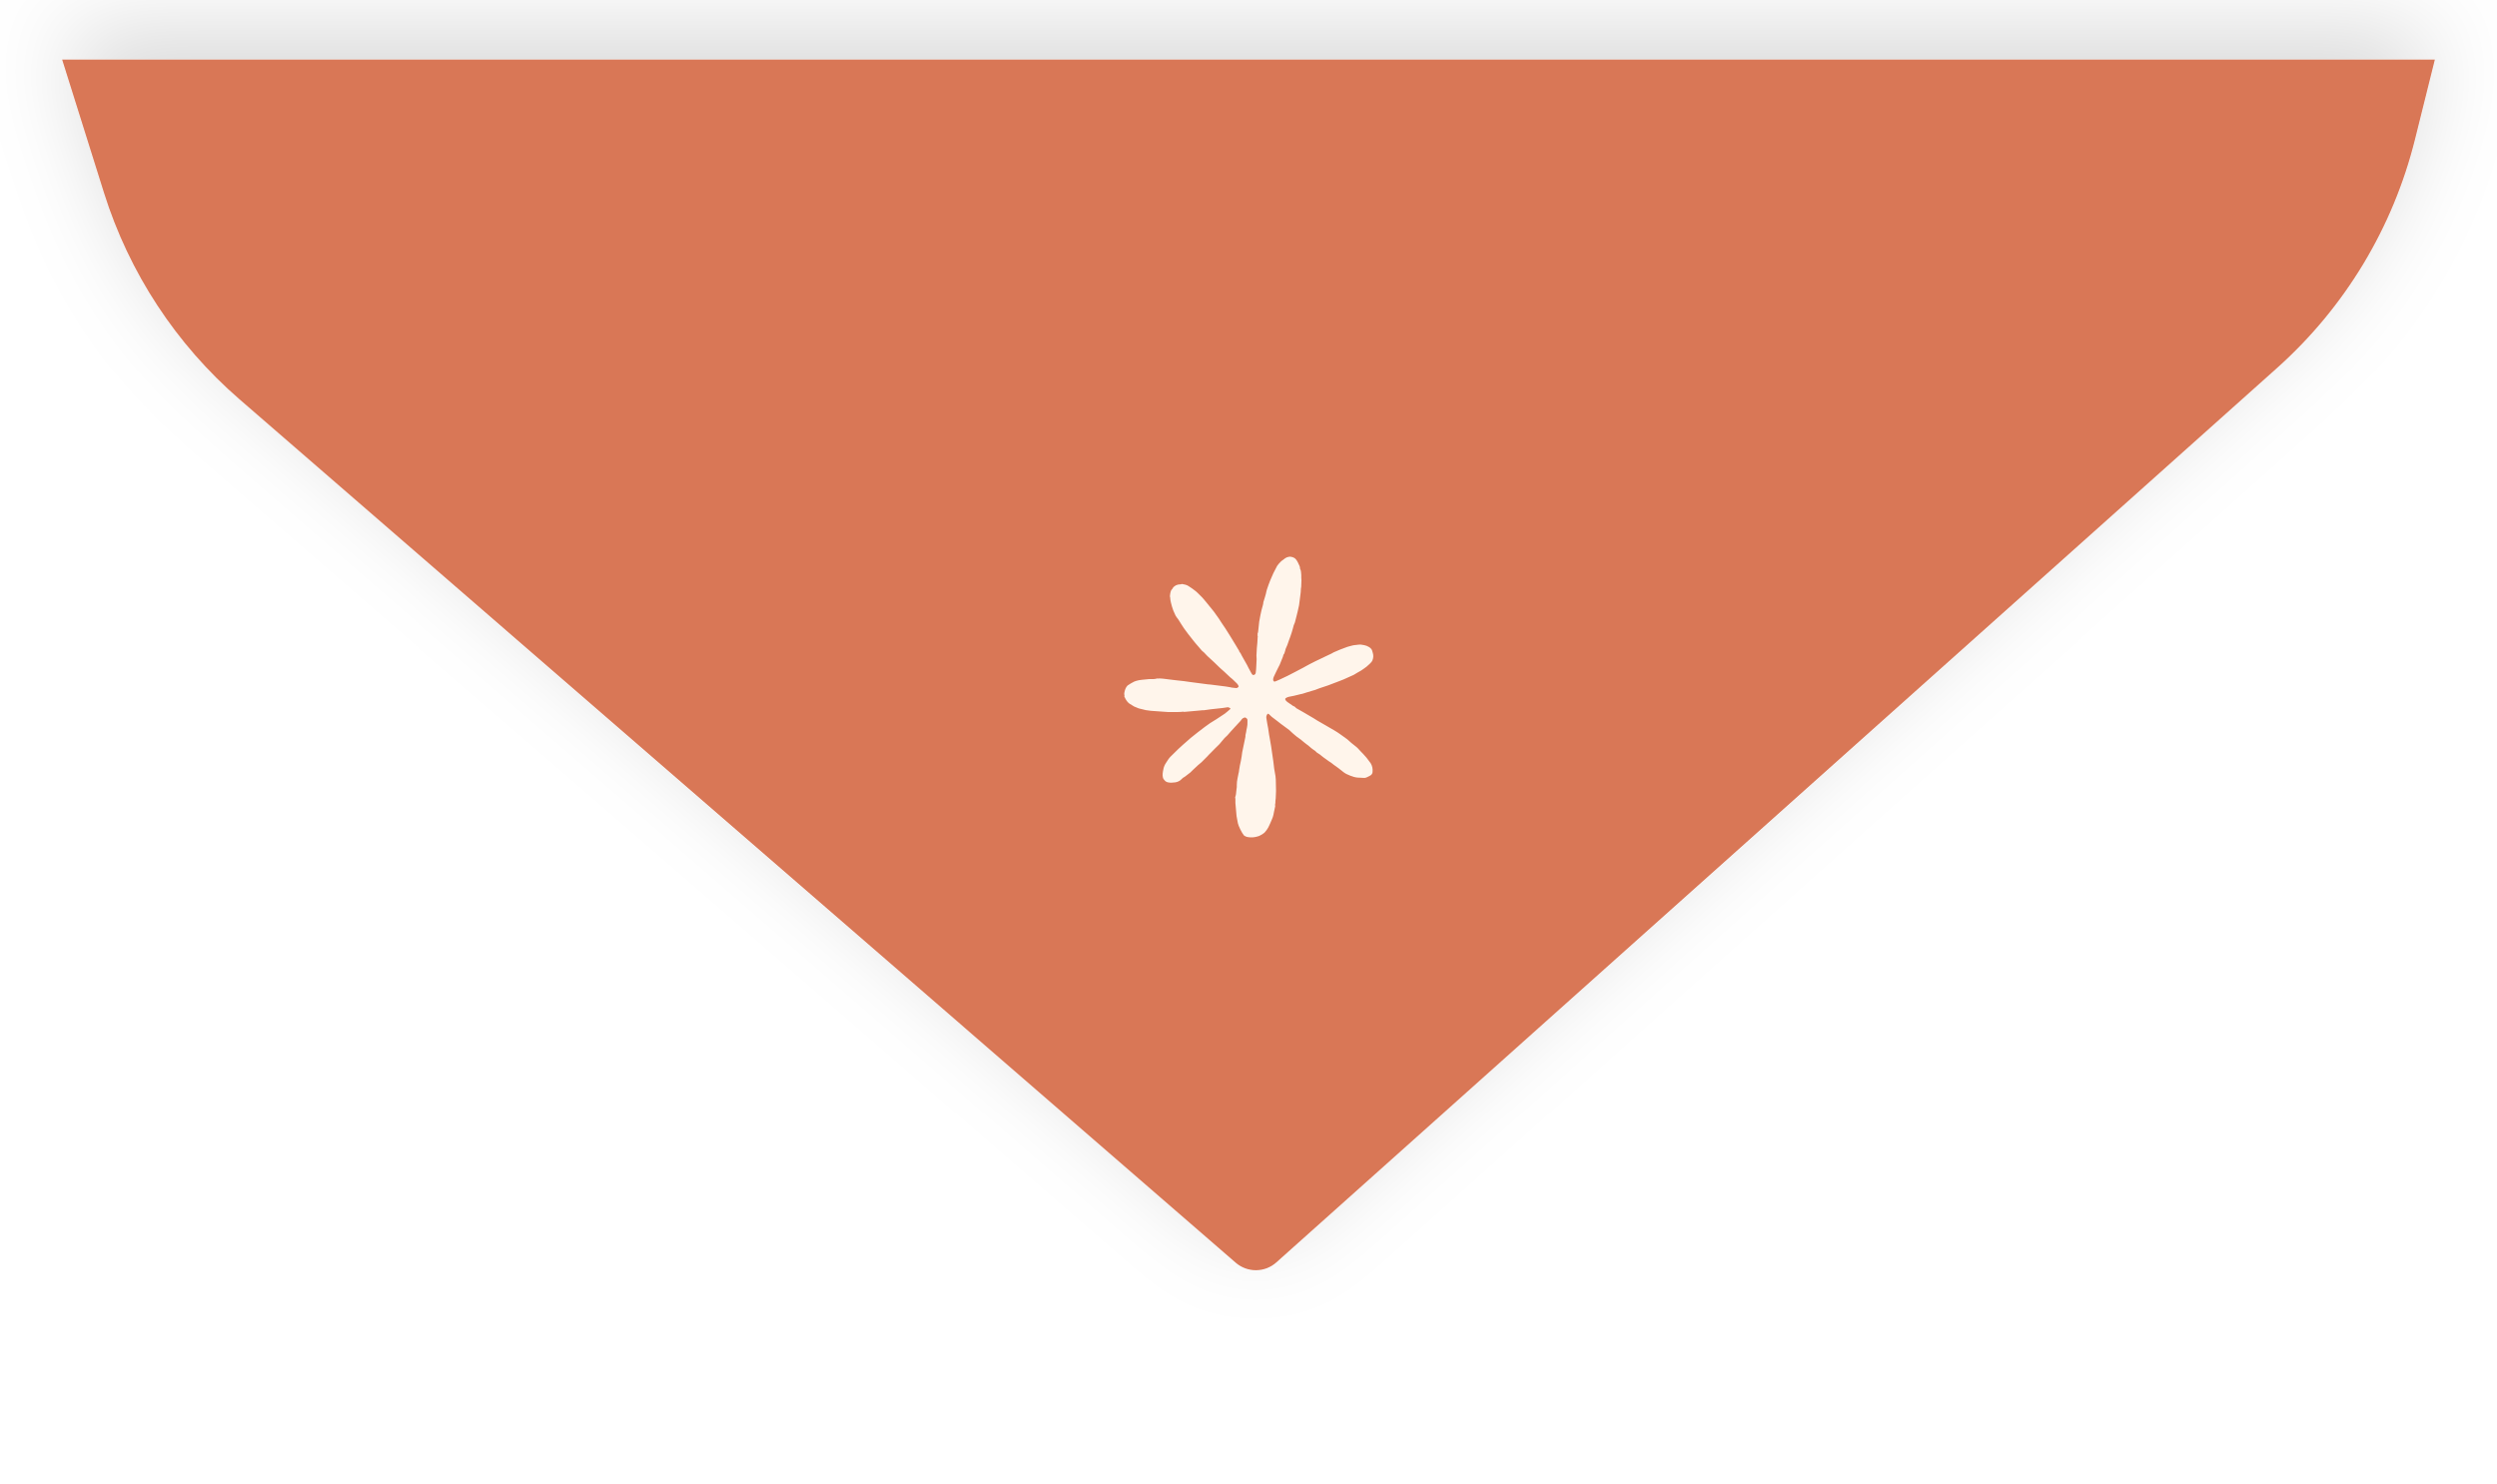
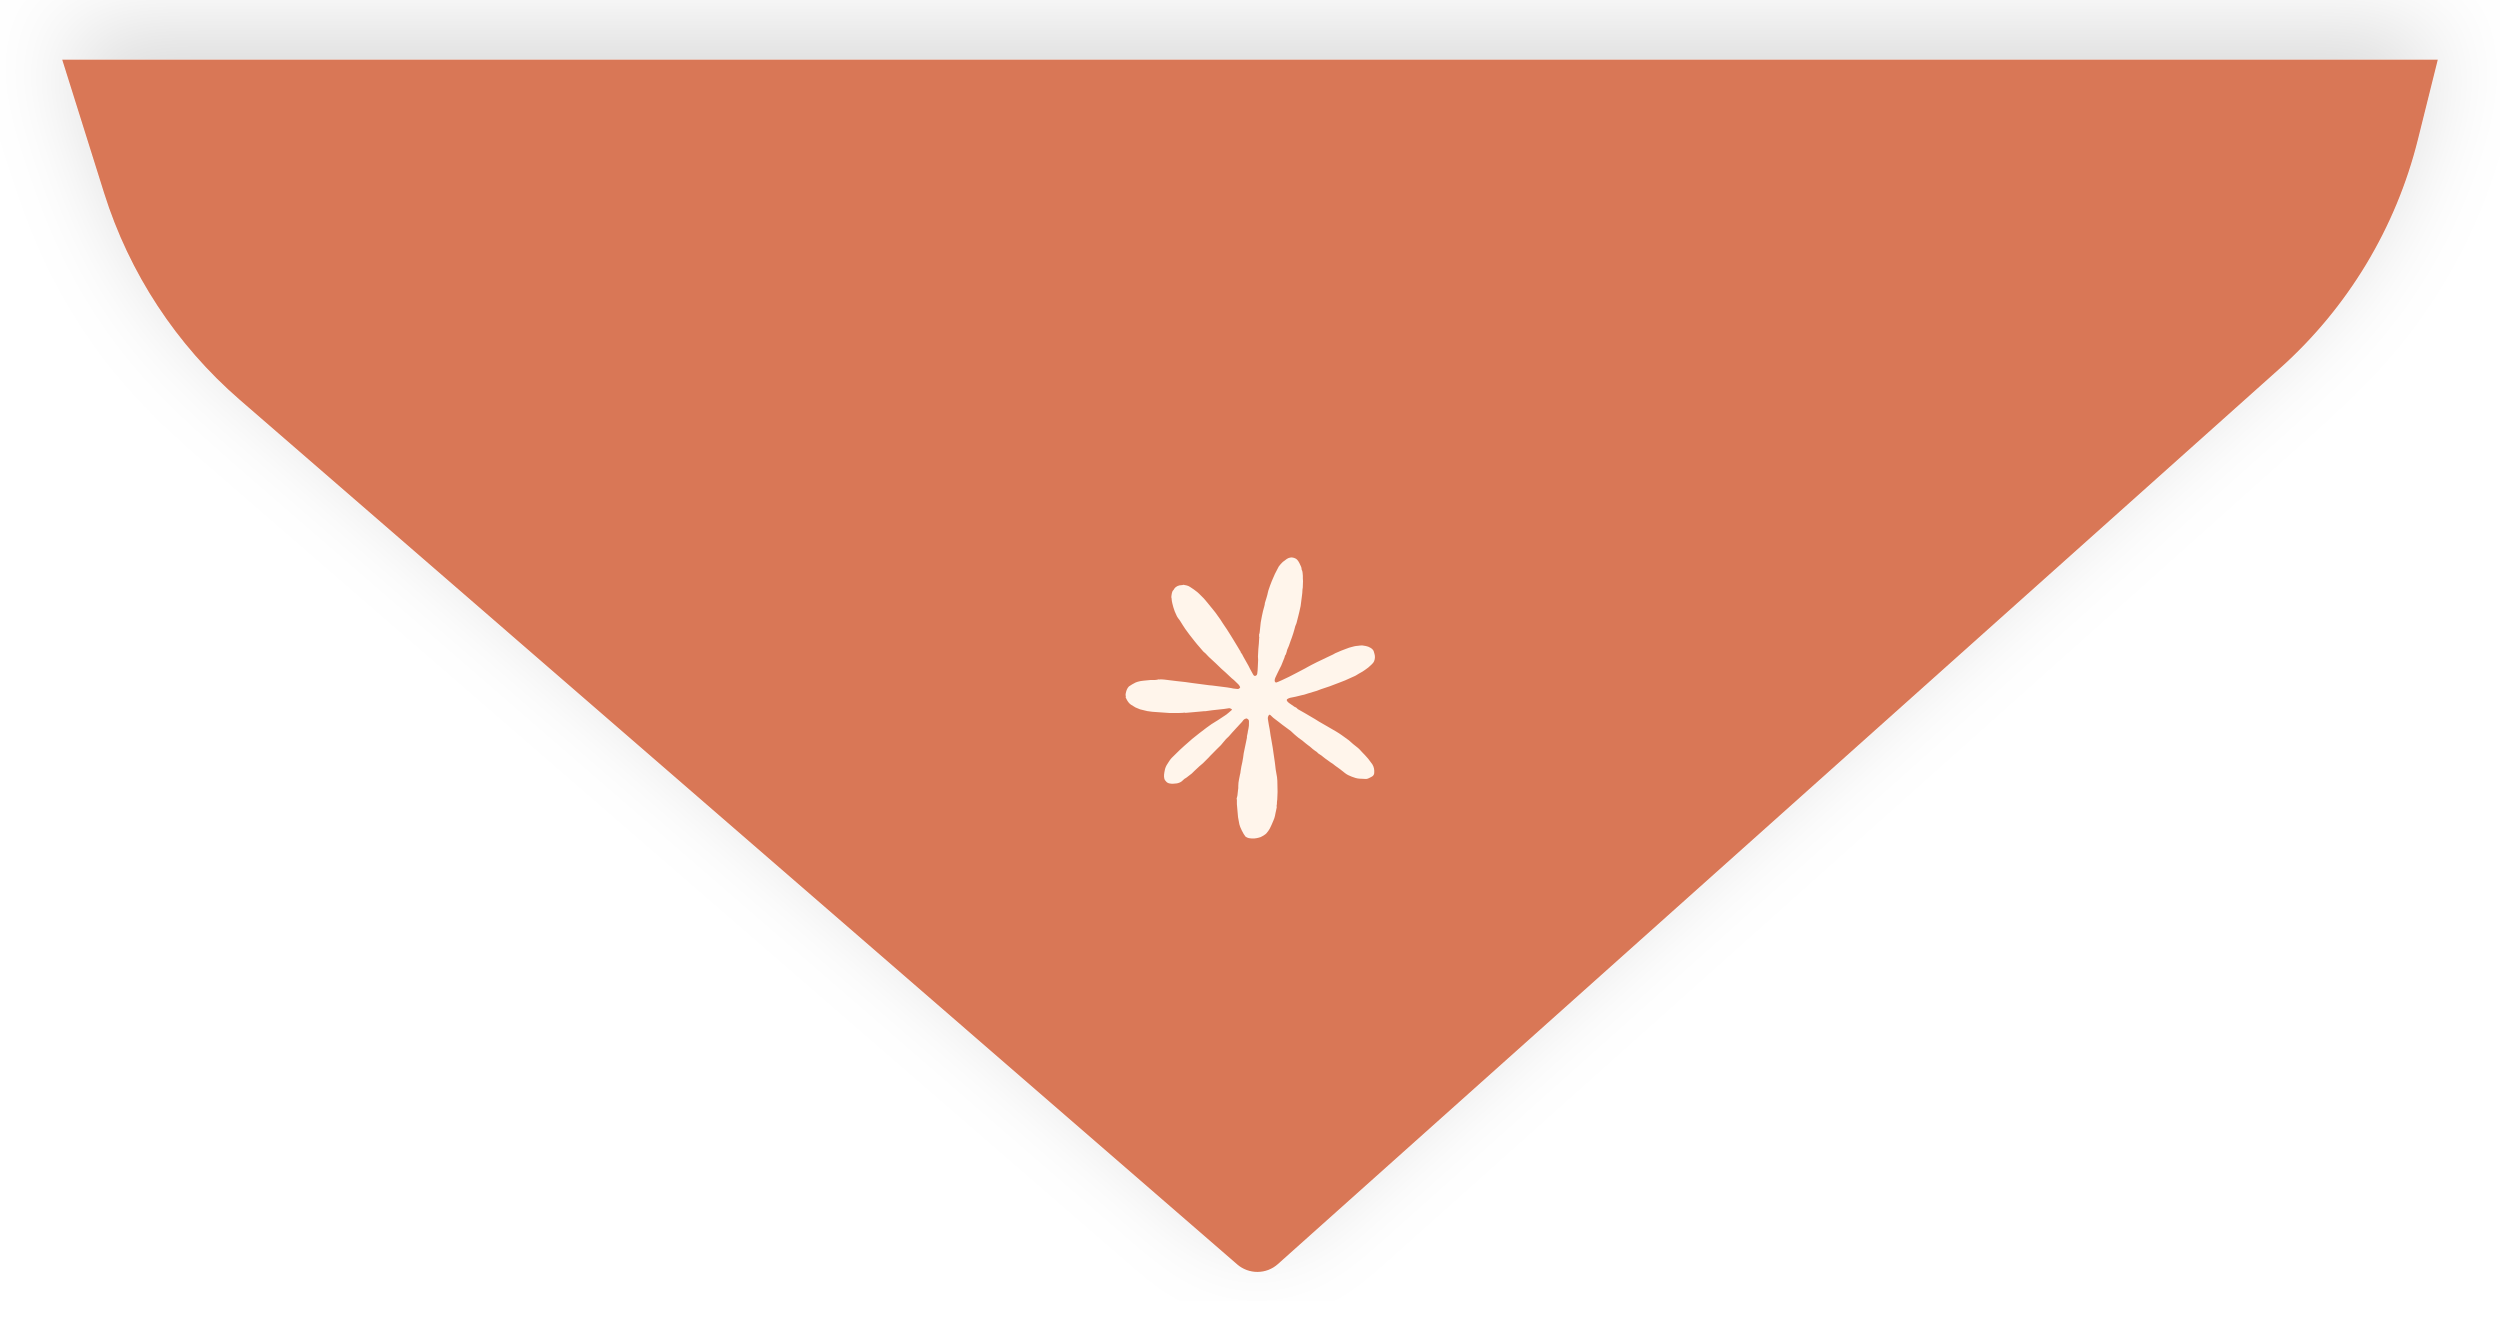
- <svg xmlns="http://www.w3.org/2000/svg" id="_레이어_1" data-name="레이어 1" viewBox="0 0 325.17 193.2">
+ <svg xmlns="http://www.w3.org/2000/svg" id="_레이어_1" data-name="레이어 1" viewBox="0 0 325.17 173.2" overflow="visible">
  <g transform="rotate(180 162.585 86.6)" filter="url(#flap-shadow)">
    <defs>
      <style>
      .cls-1 {
        fill: none;
      }

      .cls-2 {
        fill: #fff5eb;
      }

      .cls-3 {
        fill: #d97757;
      }

      .cls-4 {
        clip-path: url(#clippath);
      }
    </style>
      <clipPath id="clippath">
        <path class="cls-1" d="M311.63,148.09l5.45,17.35H8.09l2.59-10.4c2.86-11.49,9.11-21.85,17.93-29.74L158.96,8.78c1.5-1.34,3.76-1.36,5.29-.04l129.74,112.46c8.26,7.16,14.36,16.46,17.64,26.89Z" />
      </clipPath>
      <filter id="flap-shadow" x="-5%" y="-5%" width="110%" height="130%">
        <feDropShadow dx="0" dy="4" stdDeviation="6" flood-color="#000000" flood-opacity="0.15" />
      </filter>
    </defs>
    <g class="cls-4">
      <g>
        <rect class="cls-3" x="-8.71" y="1.13" width="342.6" height="628.09" />
        <path class="cls-2" d="M163.81,88.38l-.2-.28-.17-.33-.66-1.17-.21-.42-.39-.71c-.04-.07-.11-.17-.19-.18-.17-.03-.31.1-.34.25-.06.31-.06.61-.08.92l-.02.42c-.02.32-.04.62,0,.94l-.05.95-.07.76-.04.71s-.04.04-.03.05l.04.04v.37s-.04.09-.05.12l-.03.2-.13,1.22-.16.86c-.08.43-.19.84-.31,1.26l-.05.21-.02.19-.23.75-.1.36-.04.18-.08.33-.23.67-.2.52-.18.42-.25.57-.29.56-.19.37c-.14.19-.28.37-.45.53l-.13.12-.47.35c-.13.1-.27.14-.43.18-.14.03-.25.04-.39,0-.22-.05-.42-.13-.57-.31-.11-.13-.2-.27-.27-.42l-.2-.43-.07-.21c.05-.15-.1-.29-.12-.49l-.02-.17c-.03-.23-.04-.46-.03-.69l-.02-.33.03-.84.04-.26c0-.31.04-.59.08-.9l.16-1.24.17-.77.12-.49.25-.98c.13-.26.21-.53.27-.81l.14-.48.2-.6.15-.4.23-.66.22-.51c.03-.07.03-.13.05-.21l.12-.38.11-.16.08-.28.41-1.02.25-.49.24-.49.27-.57c.12-.25.17-.6-.09-.66l-.23.08-.5.22-.97.46-.89.46-1.2.63-.32.18-.54.29-.67.34-.59.28-.77.37-.74.35-.26.15-.79.34-.42.16c-.41.18-.82.3-1.25.4-.17.04-.32.06-.5.07l-.21.03-.29.02s-.15,0-.2-.02l-.35-.06c-.39-.07-.91-.35-1.01-.69l-.1-.35c-.09-.3-.07-.63.05-.92.07-.19.22-.33.36-.47.26-.27.54-.48.85-.69l.28-.19.53-.3c.16-.09.28-.19.45-.27l.58-.26.71-.32.56-.22,1.47-.56,1.11-.37.55-.21,1.04-.31.63-.2.2-.04.9-.22.7-.14c.13-.03.27-.1.38-.17.08-.05.07-.19.02-.26-.08-.12-.19-.2-.31-.29l-.68-.47c-.17-.05-.3-.15-.41-.29l-.9-.51-1.36-.8-.46-.29-.71-.41-.83-.48c-.5-.29-.99-.56-1.46-.9l-.9-.65-.13-.11c-.28-.27-.58-.51-.89-.75-.13-.1-.27-.21-.38-.33l-.37-.4-.33-.34-.42-.47c-.12-.14-.22-.29-.33-.44l-.21-.28c-.22-.35-.29-.74-.25-1.16.01-.17.12-.35.28-.44.17-.1.36-.19.54-.27.2-.08.42-.04.62-.03l.46.02c.36.02.69.13,1.02.26s.63.26.91.49c.41.33.81.65,1.25.94.19.17.39.31.61.44l.37.27c.2.15.4.27.59.44.13.11.26.22.41.3s.29.19.4.33c.18.13.37.24.53.38l.38.33c.18.15.38.26.55.42.29.26.58.48.91.7.2.14.36.32.56.47l.46.43,1.1.81.42.33.76.58.37.35s.12.07.15.05c.15-.15.21-.36.18-.56l-.14-.85-.09-.46-.12-.82-.12-.67-.16-.93-.1-.7-.18-1.23-.11-.93-.17-.98c-.05-.32-.04-.61-.05-.93-.03-.66-.03-1.31.02-1.96l.04-.34c.01-.1-.01-.19.01-.29.02-.09.05-.2.03-.29-.02-.07-.02-.1,0-.16l.09-.44.05-.22.08-.41c.04-.2.11-.38.19-.57.15-.36.29-.7.47-1.05.12-.24.29-.45.46-.65.14-.15.32-.23.48-.34.17-.12.33-.17.53-.22.38-.1.75-.14,1.15-.07.12.02.22.03.33.09.07.05.19.08.24.15.27.32.71,1.22.78,1.58l.17.92.15,1.69v.24c.02.1-.02.22,0,.32.03.11.05.19,0,.29-.06.15-.07.3-.09.46l-.06.55-.03.23v.27c0,.3-.04.59-.1.88l-.13.65-.04.15-.04.31c-.03.19-.05.36-.09.54l-.13.6-.1.57-.08.59-.04.18-.04.2-.33,1.59s-.03.08,0,.11l-.02.17-.08.37c-.02.07-.01.14-.03.21l-.08.38c-.05.23-.07.46-.06.69v.29c.02.16.18.28.34.32.39-.1.43-.31.56-.45l.39-.42.26-.28.64-.7c.22-.24.4-.49.65-.7.11-.09.19-.19.28-.3l.23-.27.3-.36.55-.54.57-.58.28-.28.17-.19.75-.75c.15-.15.32-.26.47-.4l.59-.55.41-.4.7-.54.26-.16.35-.32c.19-.14.44-.24.68-.27l.47-.04c.1,0,.2,0,.3.02.2.02.37.07.52.21.11.11.23.25.28.4.1.36.03.72-.04,1.07l-.05.24c-.1.33-.27.62-.47.9-.12.18-.23.36-.38.51l-.65.64-.42.41-.6.55-.8.7-.19.17-.94.75-.93.71-.67.48-.45.28-.34.21-.47.31-.65.43-.33.27-.38.33c-.1.09.11.19.31.24l.67-.1,1.55-.17.87-.12s.12,0,.17,0l.63-.06,1.35-.12.46-.04c.13.06.26,0,.4,0l.54-.02h.48s.64,0,.64,0l2.26.16.66.09.7.17.24.06.58.24.58.35c.22.13.46.45.58.7l.13.27-.03.11c.07.21.03.41-.03.61-.07.26-.17.49-.37.7-.28.19-.56.36-.87.51-.16.07-.32.11-.49.15l-.13.03-.36.05-.92.09h-.58s-.34.04-.34.04c-.08.05-.17.06-.26.03-.12.02-.23.02-.34.01l-.29-.02-.9-.11-.74-.09-1.09-.12-.92-.13-.92-.12-1.29-.17-.36-.03-1.97-.25-.6-.1-.17-.04-.32-.04-.35-.03s-.13.07-.17.1c-.07.05-.1.1-.07.18.05.12.13.23.22.33l.58.56.28.23.29.27.52.49.53.47.62.6.21.2.38.35.37.34.17.17.31.33.3.26.47.55.33.38.3.37.7.89.55.75.32.49c.2.3.36.62.6.9.09.11.16.24.22.38l.23.52.18.54.13.5.06.29.04.4.03.09s-.01.08-.02.21c-.02.17-.05.35-.11.52-.03.09-.1.18-.17.24-.04.03-.05.09-.07.13-.21.31-.57.47-.94.48-.1,0-.17.01-.26.05-.29-.05-.6-.1-.85-.27l-.51-.34-.46-.35c-.09-.07-.15-.13-.23-.21l-.62-.62-.45-.53-.42-.52-.32-.39-.31-.39-.65-.91-.3-.47-.31-.46-.23-.34-.29-.46-.21-.33-.32-.52-.57-.94-.22-.37-.2-.33Z" />
      </g>
    </g>
  </g>
</svg>
